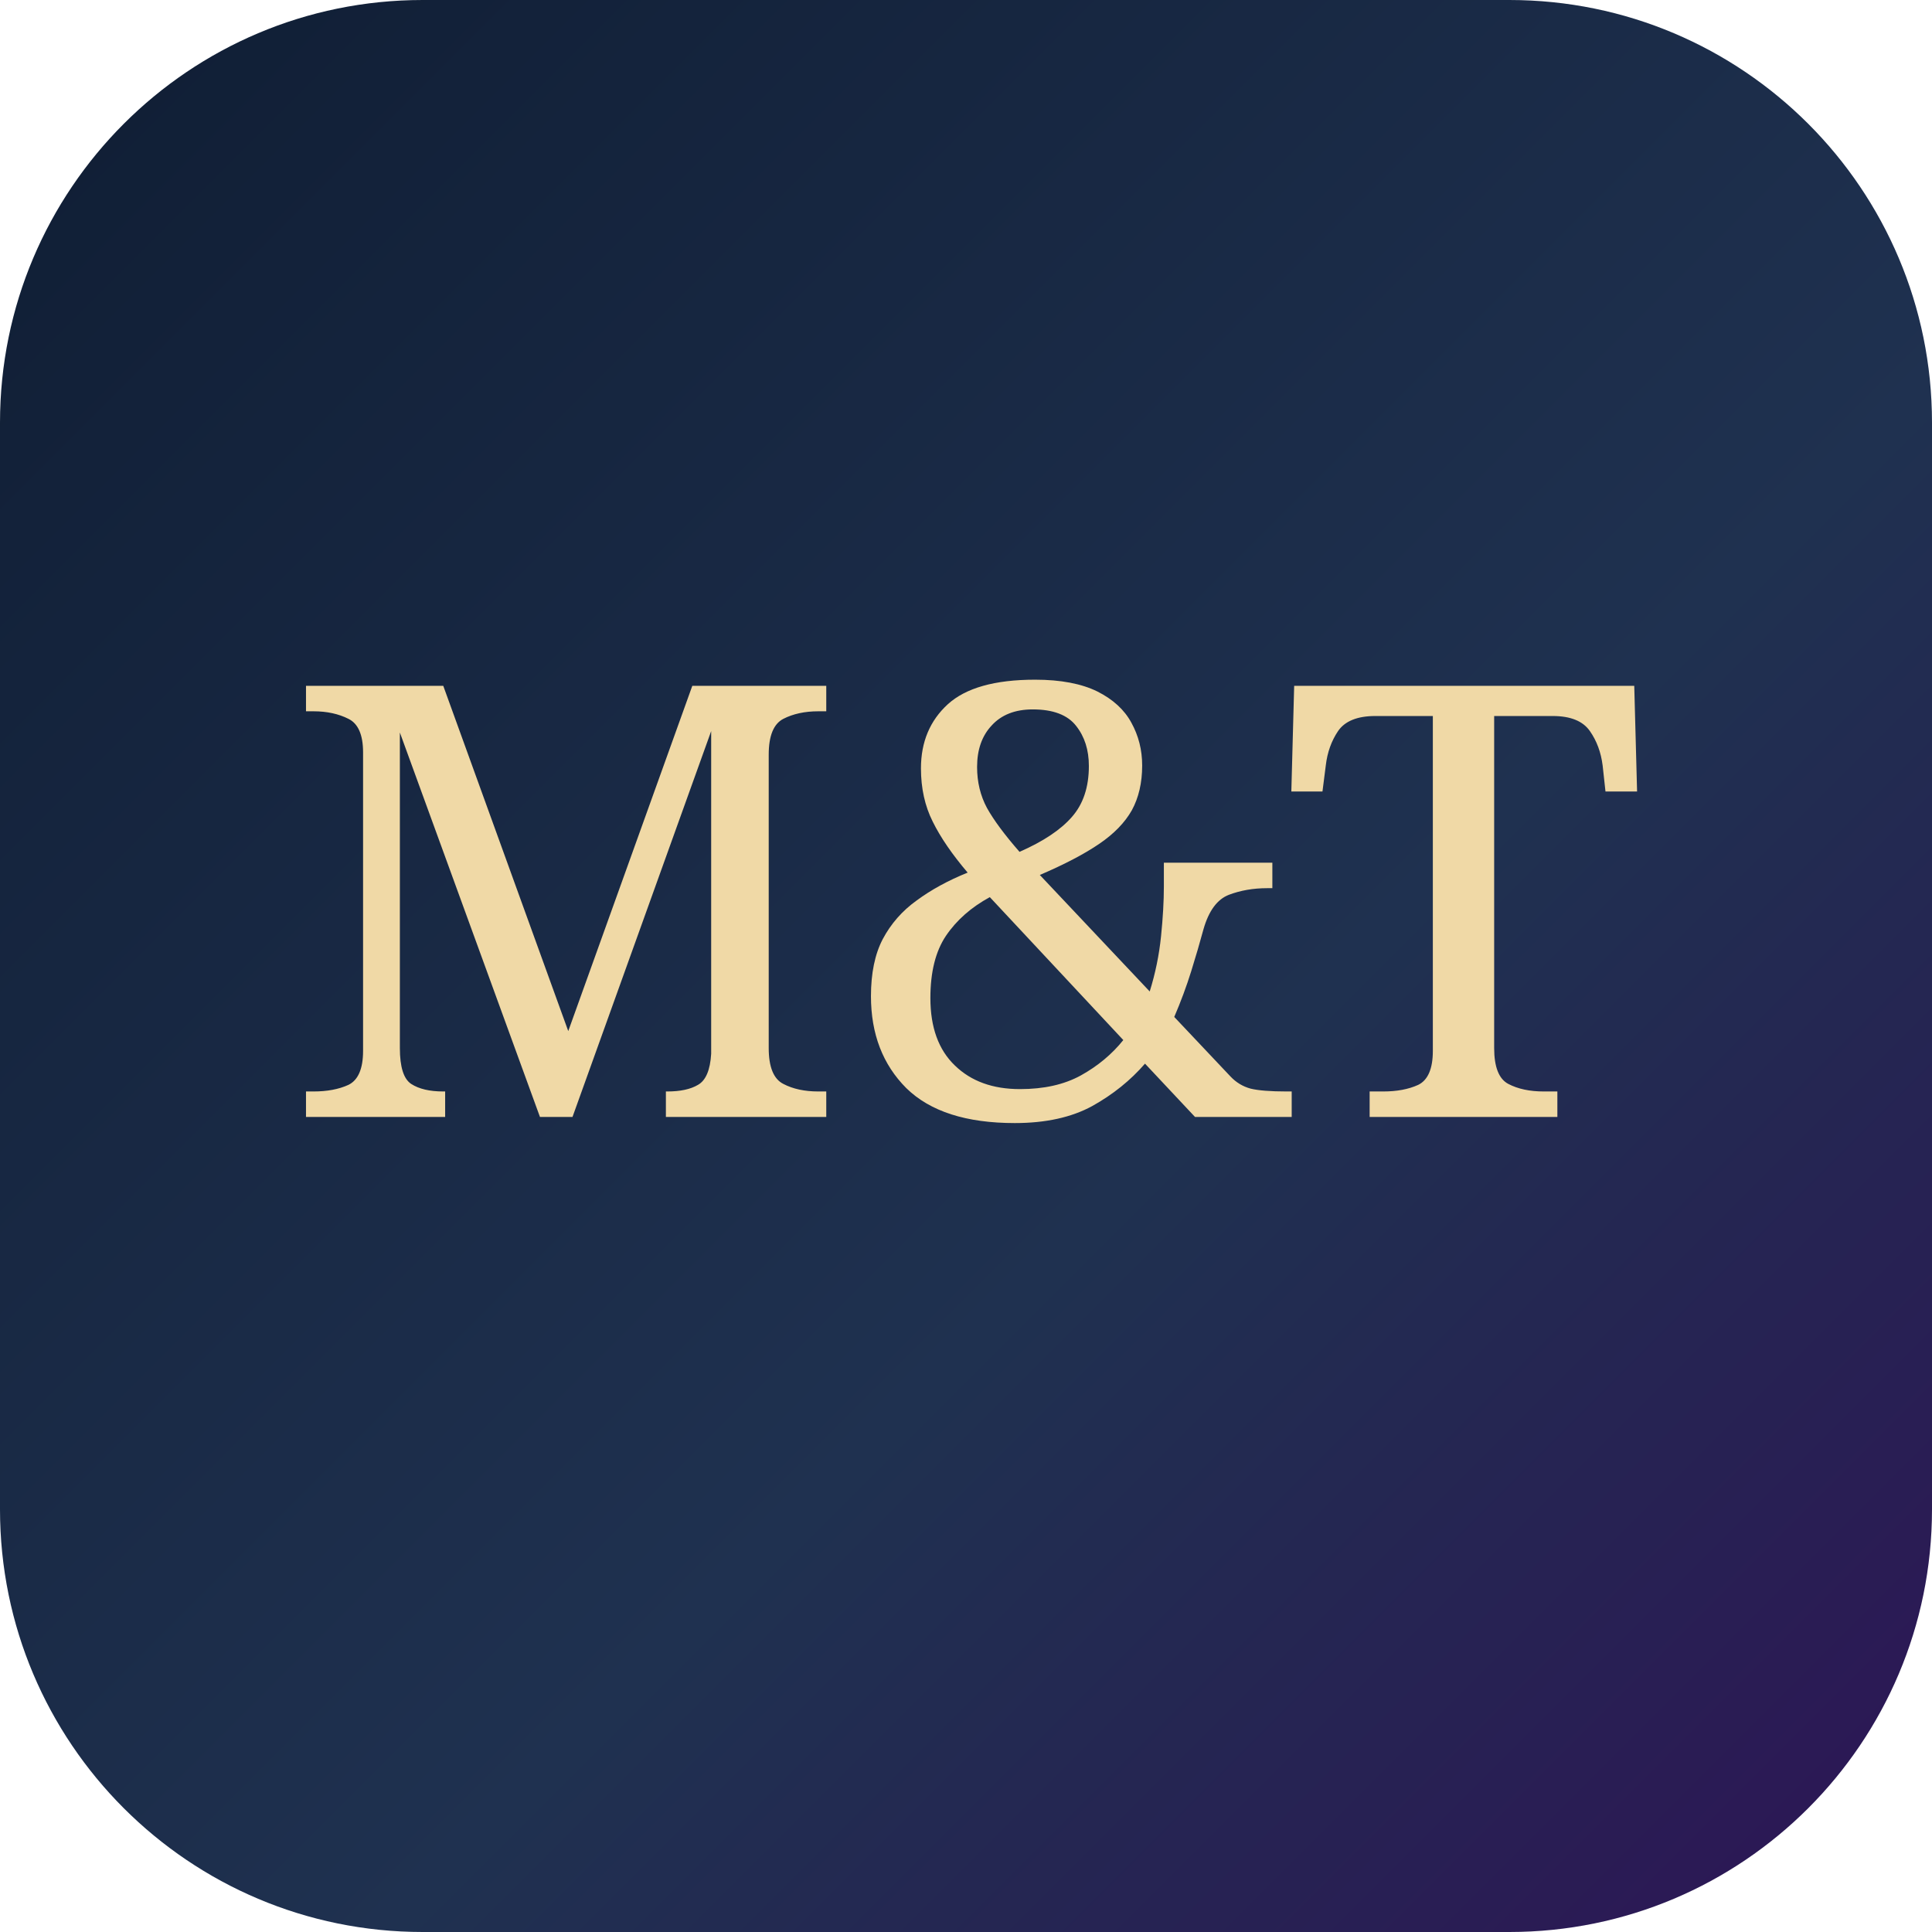
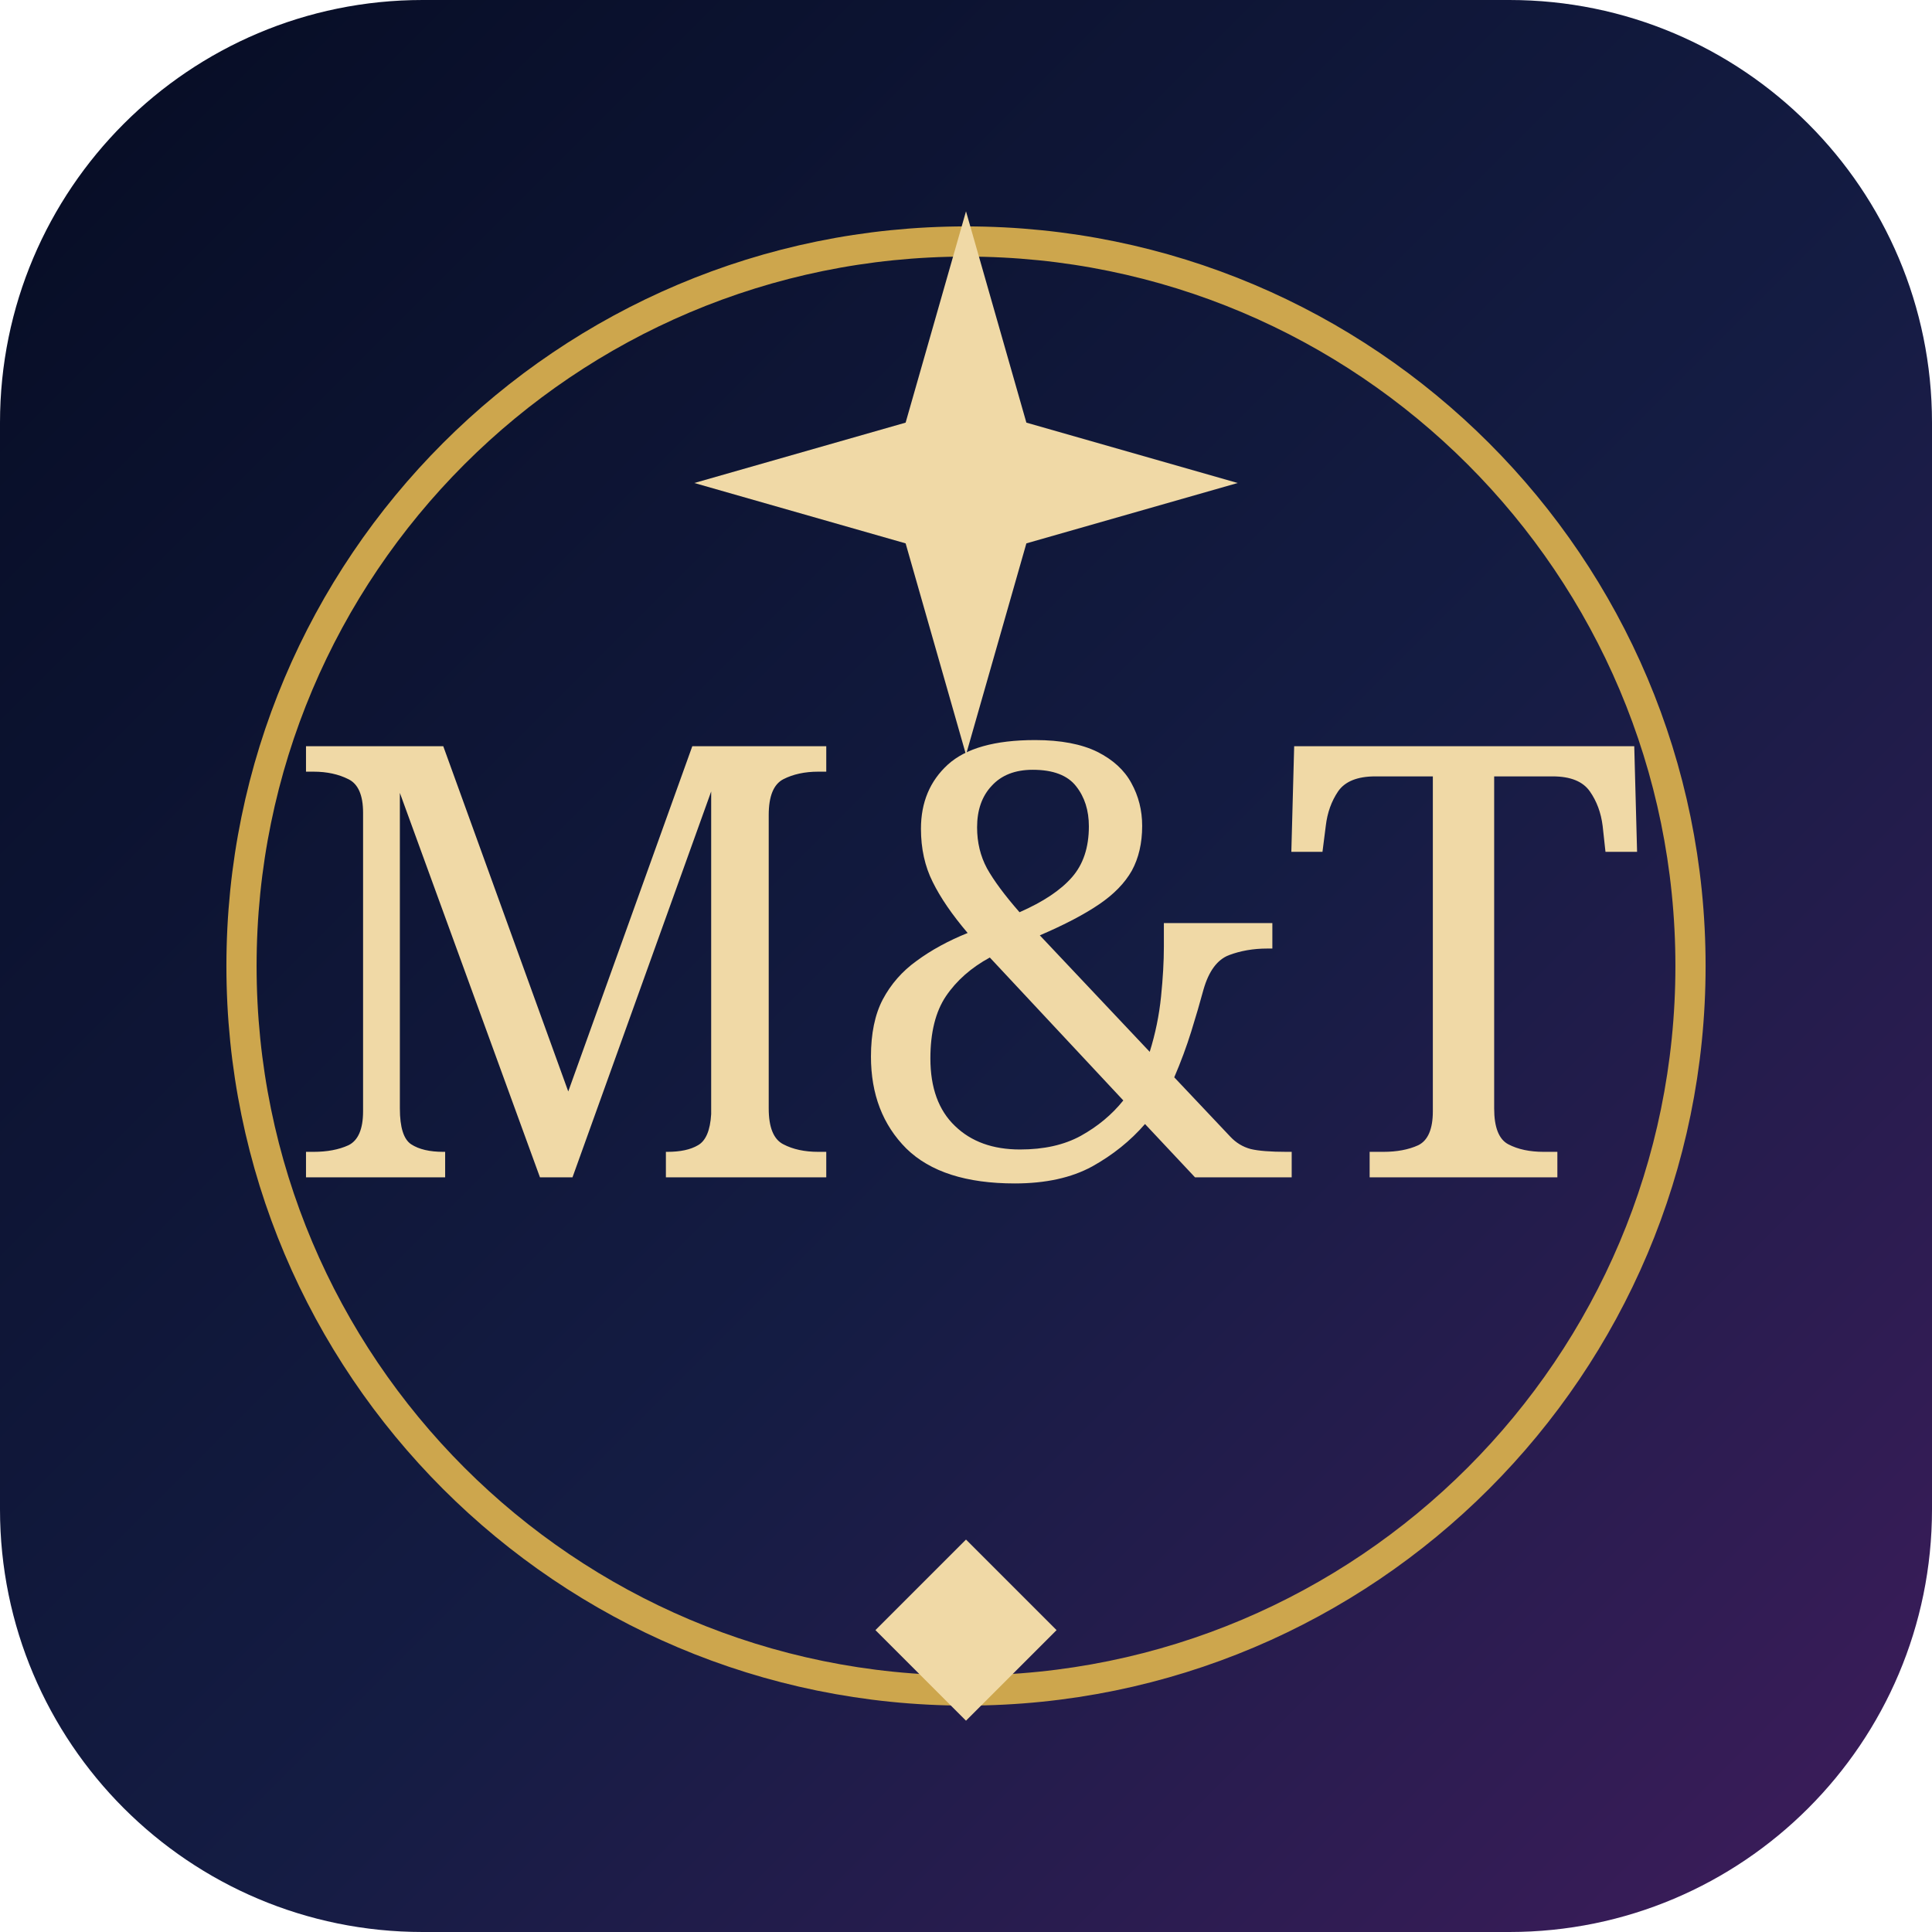
<svg xmlns="http://www.w3.org/2000/svg" viewBox="0 0 64 64">
  <defs>
    <linearGradient id="g" x1="0" y1="0" x2="1" y2="1">
-       <stop offset="0%" stop-color="#0F1D33" />
-       <stop offset="60%" stop-color="#1F3150" />
-       <stop offset="100%" stop-color="#2E1456" />
+       <stop stop-color="#060c23" />
+       <stop offset=".55" stop-color="#141c43" />
+       <stop offset="1" stop-color="#3f1c5c" />
    </linearGradient>
  </defs>
  <rect width="64" height="64" rx="14" fill="url(#g)" />
-   <text x="32" y="37" text-anchor="middle" font-size="20" font-family="Georgia" fill="#F0D9A6">M&amp;T</text>
+   <circle cx="32" cy="32" r="24" fill="none" stroke="#cda64d" stroke-width="1" />
+   <path d="M32 7l2 7 7 2-7 2-2 7-2-7-7-2 7-2z" fill="#f0d9a6" />
+   <text x="32" y="39" text-anchor="middle" font-family="Georgia,serif" font-size="20" fill="#f0d9a6">M&amp;T</text>
+   <path d="M32 51l3 3-3 3-3-3z" fill="#f0d9a6" />
</svg>
